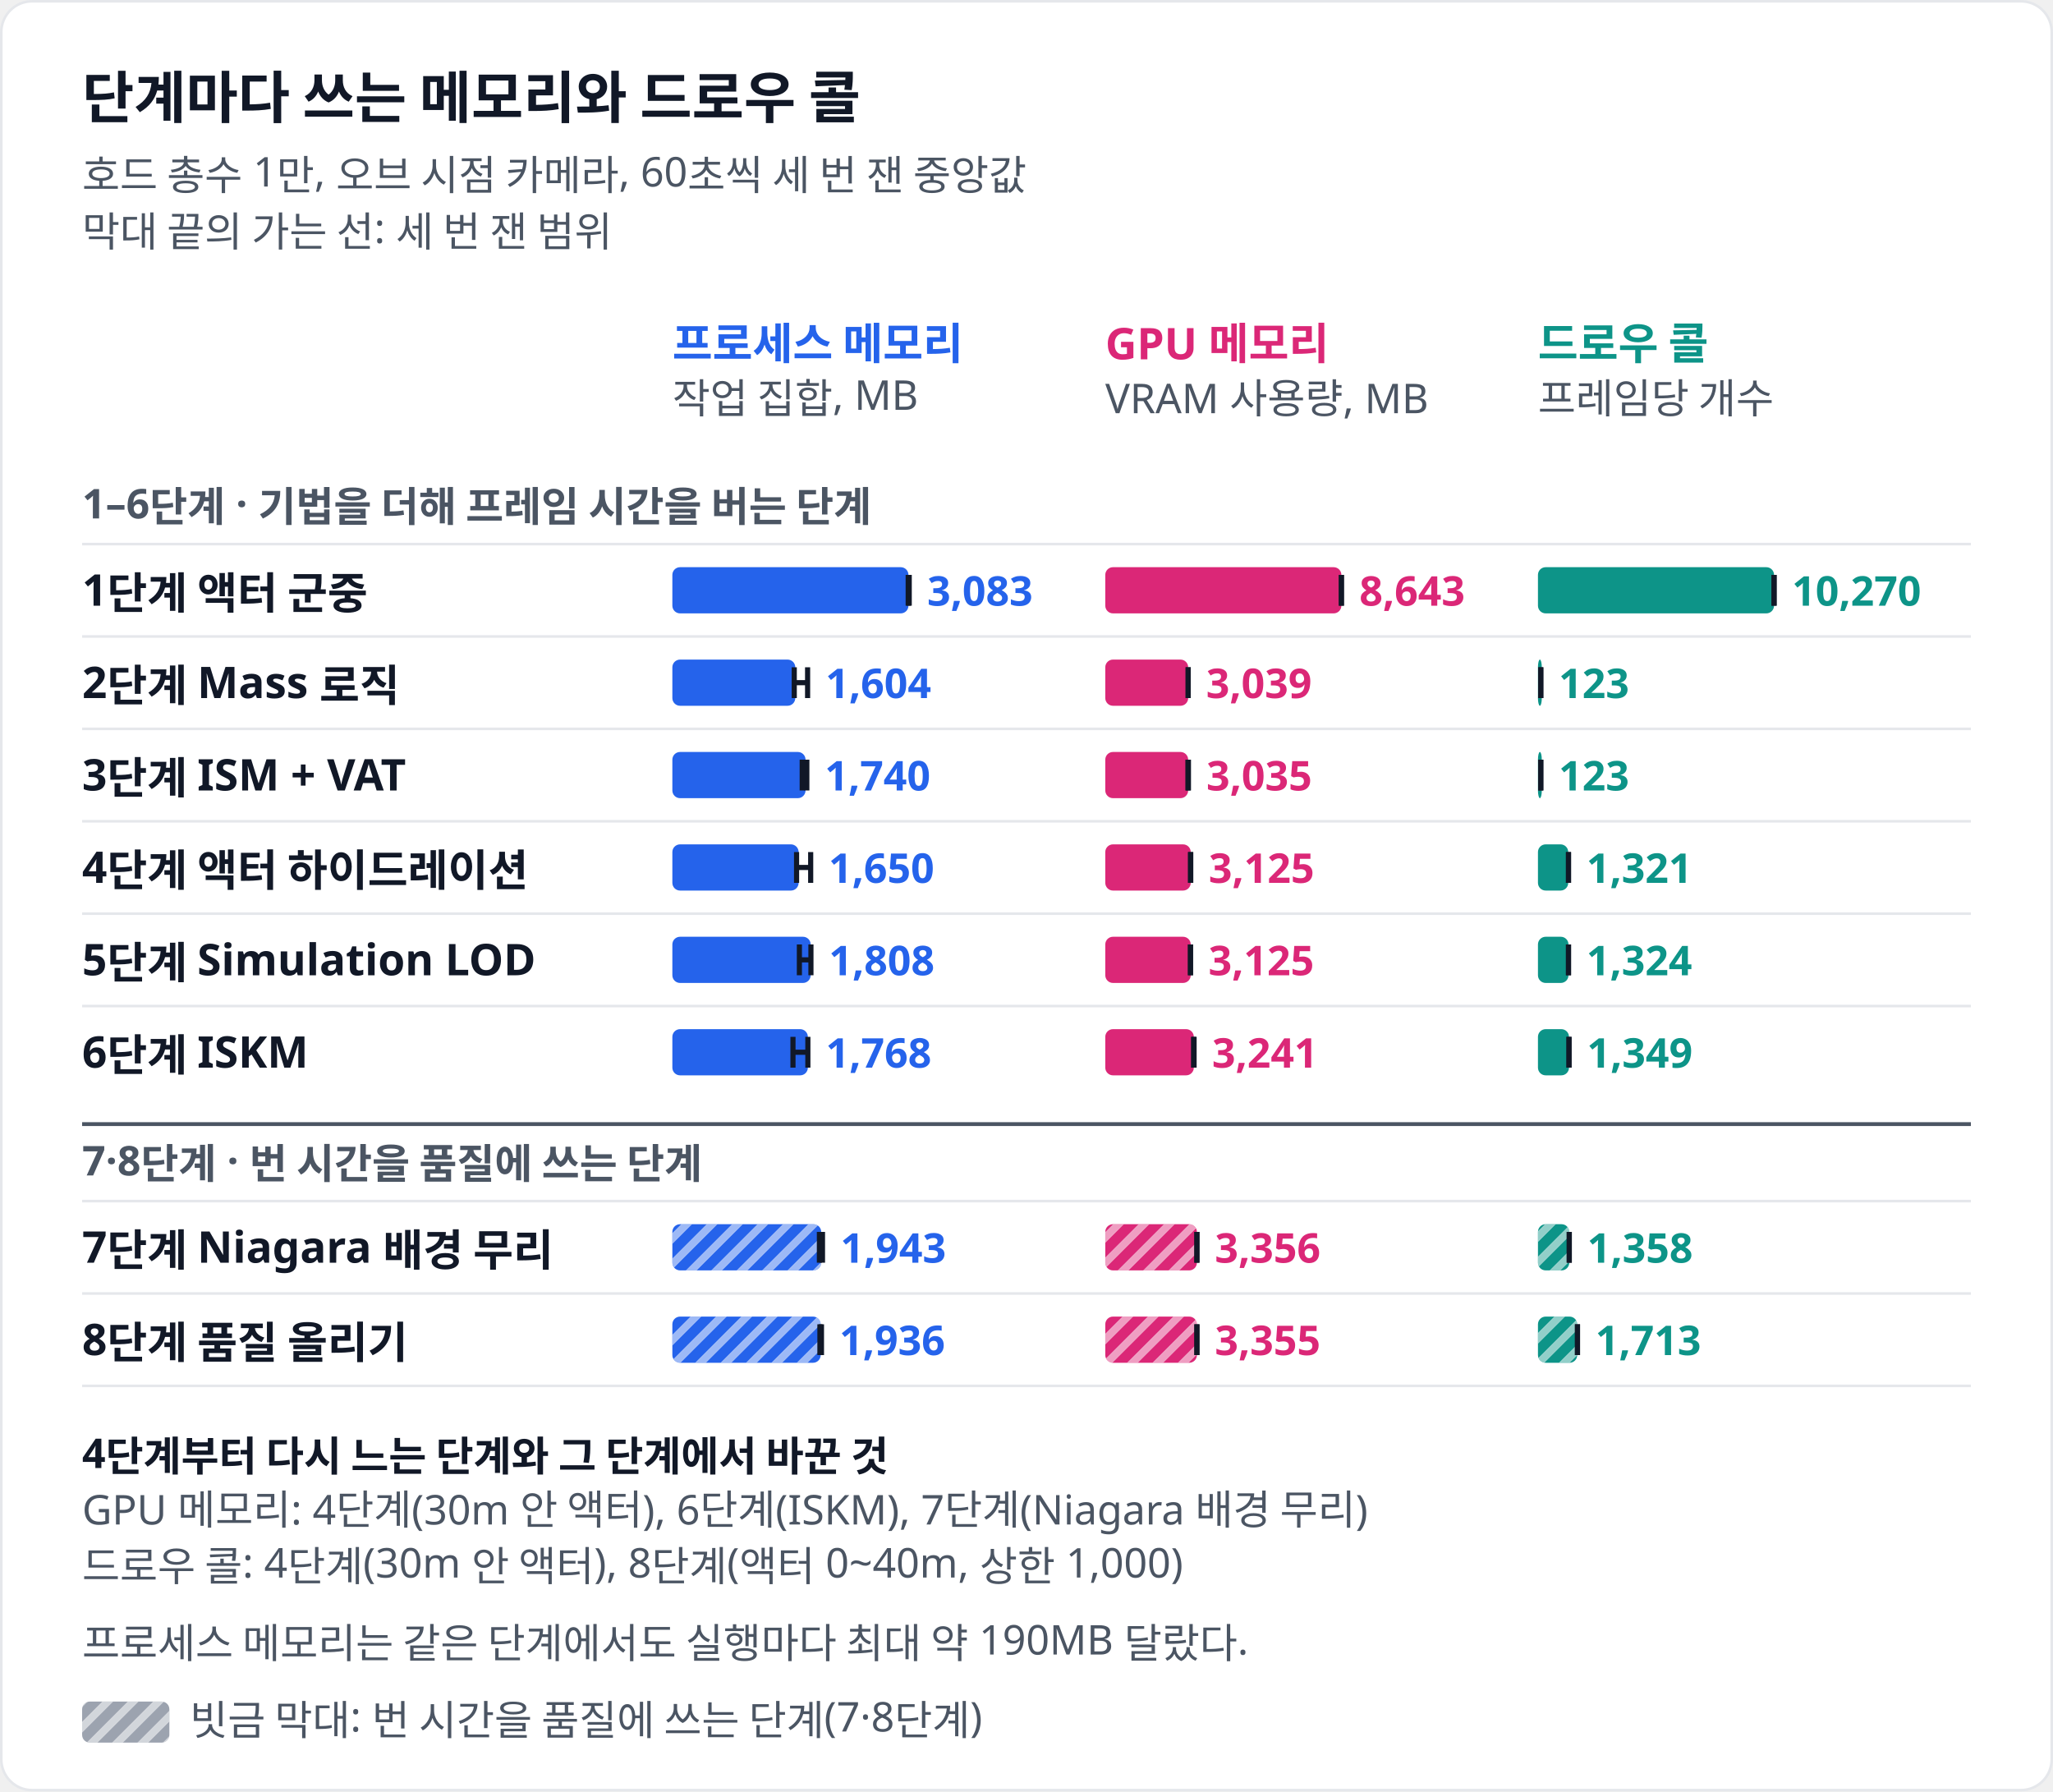
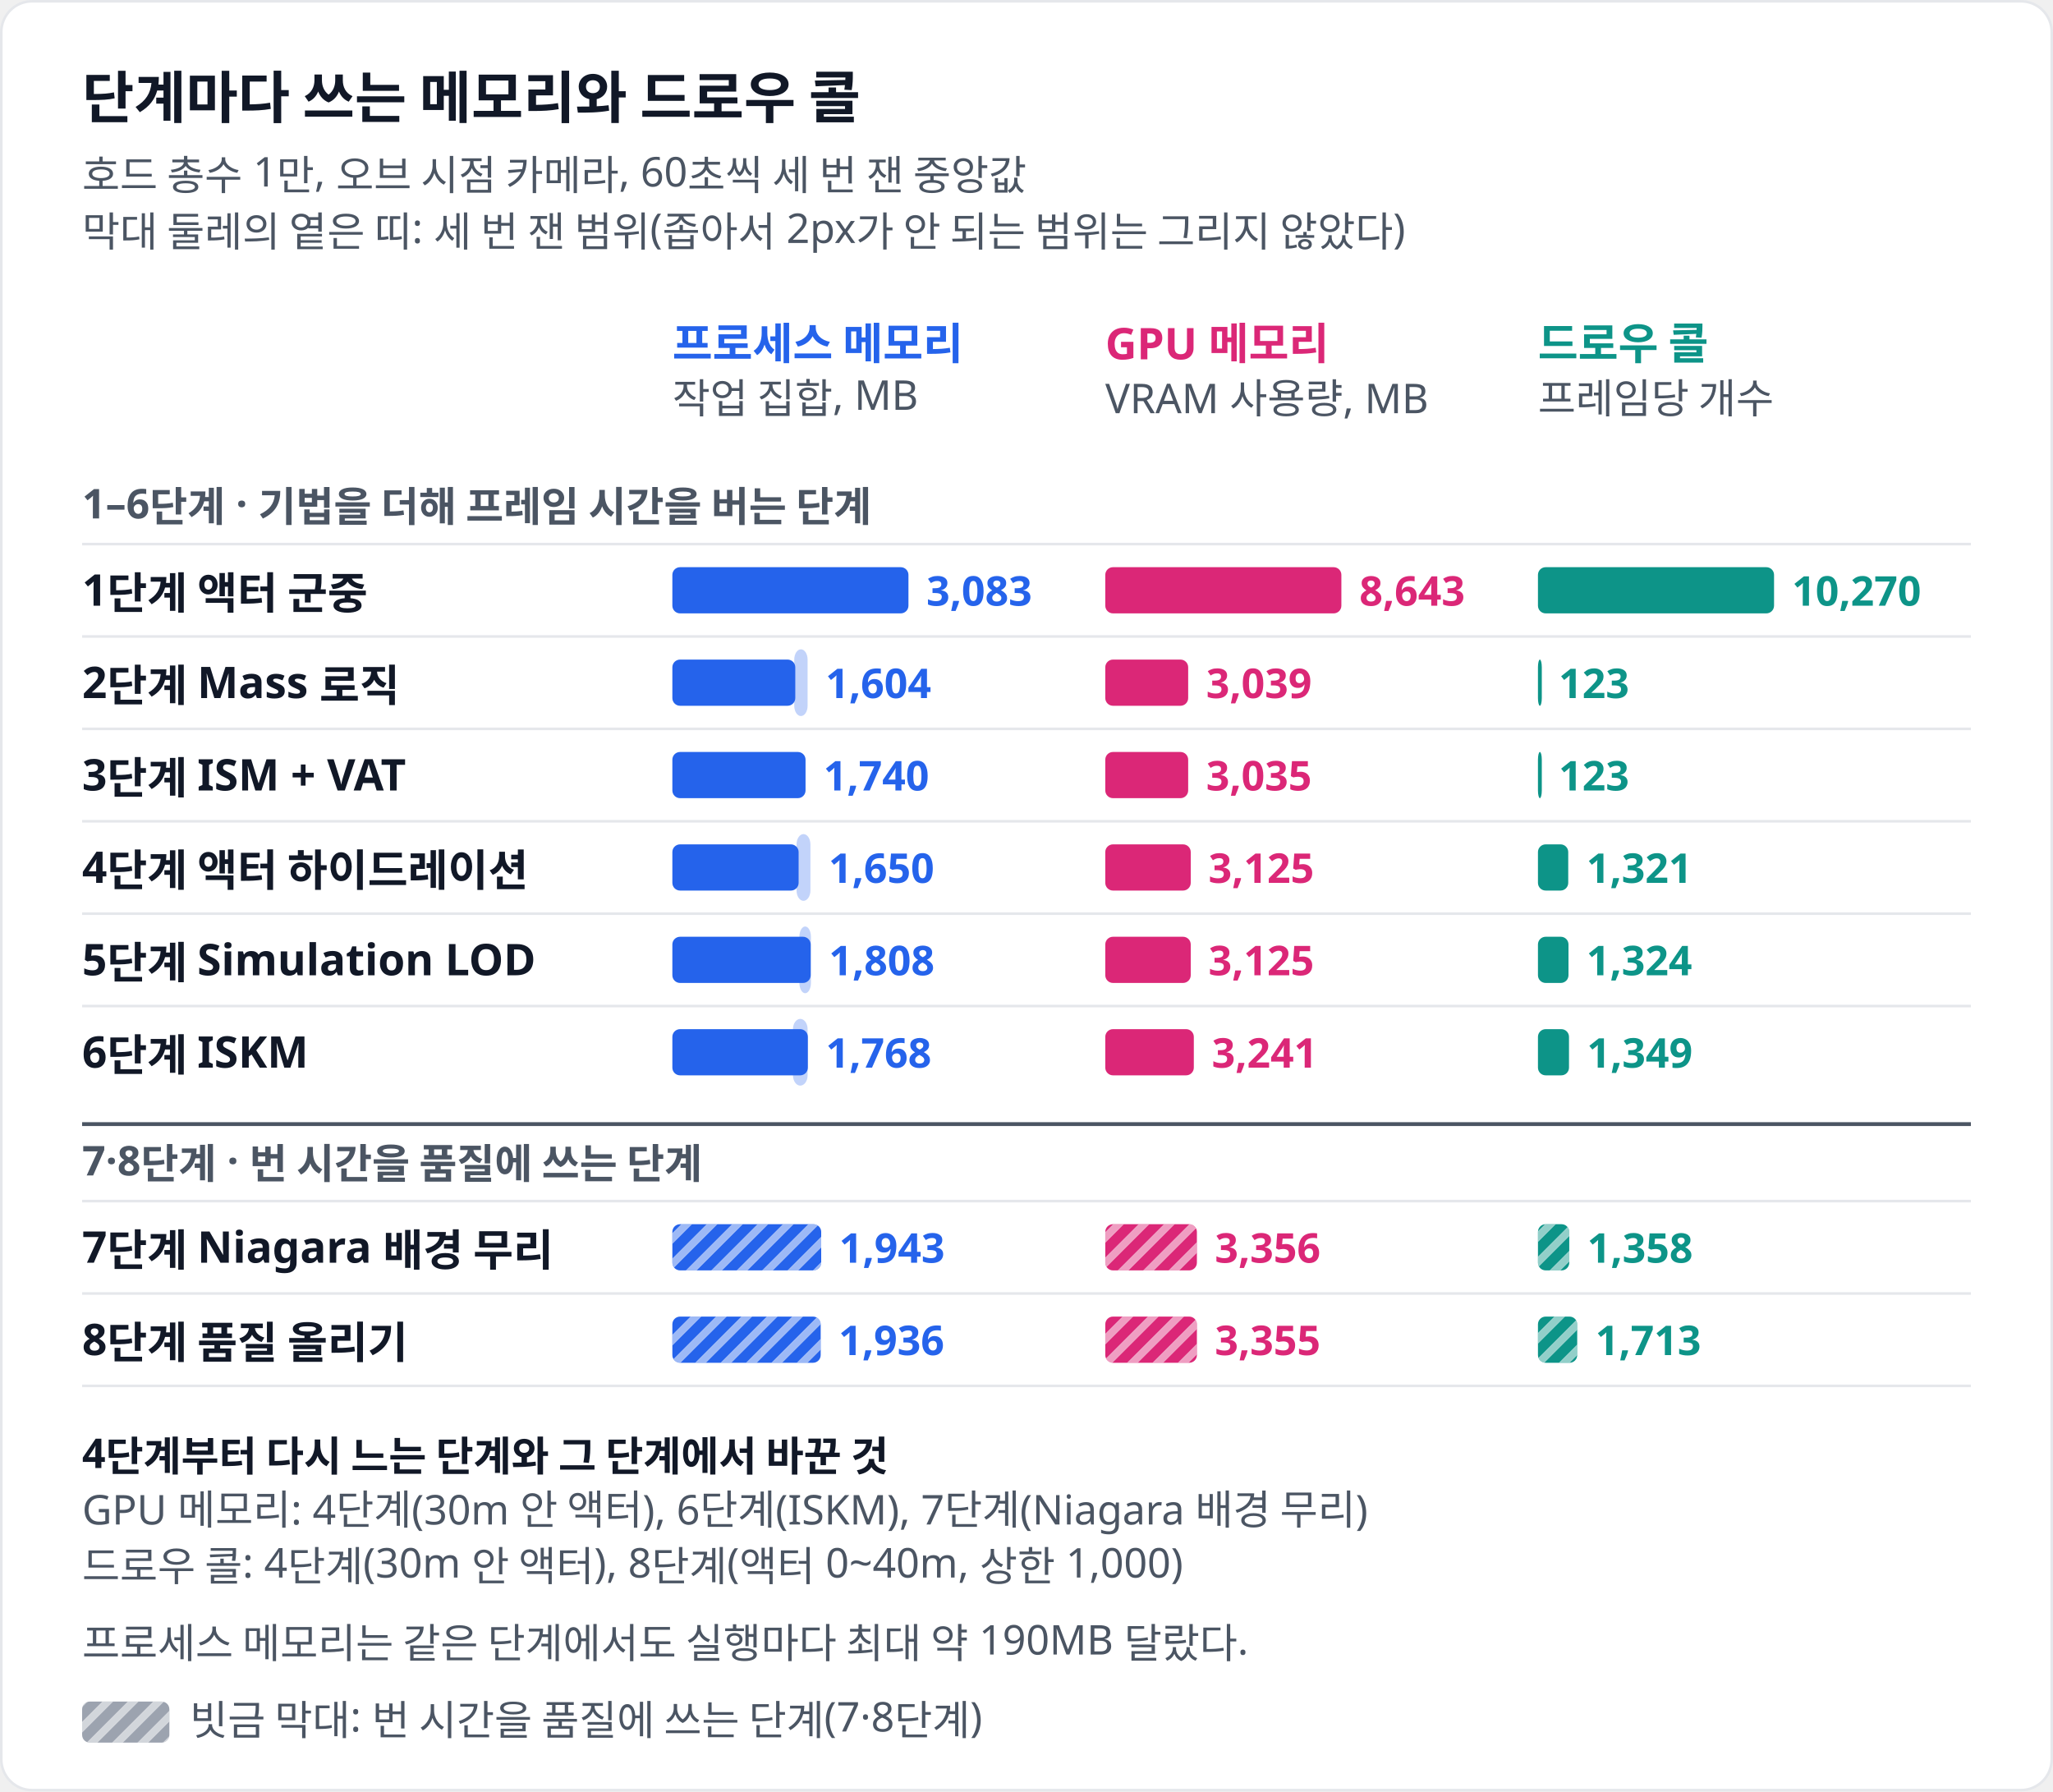
<svg xmlns="http://www.w3.org/2000/svg" width="800" height="698" viewBox="0 0 800 698" font-family="Malgun Gothic, Apple SD Gothic Neo, Noto Sans KR, Segoe UI, sans-serif" font-size="16" fill="#111827">
  <rect x="0.5" y="0.5" width="799" height="697" rx="12" fill="#ffffff" stroke="#e5e7eb" />
  <defs>
    <pattern id="spend" patternUnits="userSpaceOnUse" width="7" height="7" patternTransform="rotate(45)">
      <rect width="3" height="7" fill="#ffffff" fill-opacity="0.55" />
    </pattern>
  </defs>
  <text x="32" y="46" font-size="22" font-weight="700">단계마다 쓰는 메모리와 드로우 콜</text>
  <text x="32" y="74" font-size="16" fill="#4b5563">호드 총수 1만, 오브 시점 카메라, 60초씩 세 번 잰 중앙값</text>
-   <text x="32" y="96" font-size="16" fill="#4b5563">막대 끝의 가는 선: 세 번 잰 범위</text>
+   <text x="32" y="96" font-size="16" fill="#4b5563">막대 둘레의 옅은 띠: 세 번 잰 범위(좁아서 2px가 안 되는 범위는 그리지 않았다)</text>
  <text x="262.0" y="140" font-size="17" font-weight="700" fill="#2563eb">프로세스 메모리</text>
  <text x="262.0" y="161" font-size="16" fill="#4b5563">작업 집합, MB</text>
  <text x="430.7" y="140" font-size="17" font-weight="700" fill="#db2777">GPU 메모리</text>
  <text x="430.7" y="161" font-size="16" fill="#4b5563">VRAM 사용량, MB</text>
  <text x="599.3" y="140" font-size="17" font-weight="700" fill="#0d9488">드로우 콜</text>
  <text x="599.3" y="161" font-size="16" fill="#4b5563">프레임당 개수</text>
  <text x="32" y="202" font-size="16" font-weight="700" fill="#4b5563">1–6단계 · 기법을 더해 프레임 시간을 버는 단계</text>
  <line x1="32" y1="212" x2="768" y2="212" stroke="#e5e7eb" />
  <text x="32" y="236" font-size="17" font-weight="700">1단계 액터 군중</text>
  <rect x="262.0" y="221" width="92.0" height="18" rx="3" fill="#2563eb" />
-   <line x1="353.9" y1="230.0" x2="354.3" y2="230.0" stroke="#111827" stroke-width="2" />
-   <line x1="353.9" y1="224" x2="353.9" y2="236" stroke="#111827" stroke-width="2" />
-   <line x1="354.3" y1="224" x2="354.3" y2="236" stroke="#111827" stroke-width="2" />
-   <text x="361.3" y="236" font-size="16" font-weight="700" fill="#2563eb">3,083</text>
+   <text x="361.0" y="236" font-size="16" font-weight="700" fill="#2563eb">3,083</text>
  <rect x="430.7" y="221" width="92.0" height="18" rx="3" fill="#db2777" />
-   <line x1="522.7" y1="230.0" x2="522.7" y2="230.0" stroke="#111827" stroke-width="2" />
-   <line x1="522.7" y1="224" x2="522.7" y2="236" stroke="#111827" stroke-width="2" />
-   <line x1="522.7" y1="224" x2="522.7" y2="236" stroke="#111827" stroke-width="2" />
  <text x="529.7" y="236" font-size="16" font-weight="700" fill="#db2777">8,643</text>
  <rect x="599.3" y="221" width="92.0" height="18" rx="3" fill="#0d9488" />
-   <line x1="691.3" y1="230.0" x2="691.3" y2="230.0" stroke="#111827" stroke-width="2" />
-   <line x1="691.3" y1="224" x2="691.3" y2="236" stroke="#111827" stroke-width="2" />
-   <line x1="691.3" y1="224" x2="691.3" y2="236" stroke="#111827" stroke-width="2" />
  <text x="698.3" y="236" font-size="16" font-weight="700" fill="#0d9488">10,270</text>
  <line x1="32" y1="248" x2="768" y2="248" stroke="#e5e7eb" />
  <text x="32" y="272" font-size="17" font-weight="700">2단계 Mass 로직</text>
+   <rect x="309.5" y="253" width="5.2" height="26" rx="4" fill="#2563eb" fill-opacity="0.28" />
  <rect x="262.0" y="257" width="47.9" height="18" rx="3" fill="#2563eb" />
-   <line x1="309.5" y1="266.0" x2="314.7" y2="266.0" stroke="#111827" stroke-width="2" />
-   <line x1="309.5" y1="260" x2="309.5" y2="272" stroke="#111827" stroke-width="2" />
-   <line x1="314.7" y1="260" x2="314.7" y2="272" stroke="#111827" stroke-width="2" />
  <text x="321.7" y="272" font-size="16" font-weight="700" fill="#2563eb">1,604</text>
  <rect x="430.7" y="257" width="32.3" height="18" rx="3" fill="#db2777" />
-   <line x1="463.0" y1="266.0" x2="463.0" y2="266.0" stroke="#111827" stroke-width="2" />
-   <line x1="463.0" y1="260" x2="463.0" y2="272" stroke="#111827" stroke-width="2" />
-   <line x1="463.0" y1="260" x2="463.0" y2="272" stroke="#111827" stroke-width="2" />
  <text x="470.0" y="272" font-size="16" font-weight="700" fill="#db2777">3,039</text>
  <rect x="599.3" y="257" width="1.5" height="18" rx="3" fill="#0d9488" />
-   <line x1="600.4" y1="266.0" x2="600.4" y2="266.0" stroke="#111827" stroke-width="2" />
-   <line x1="600.4" y1="260" x2="600.4" y2="272" stroke="#111827" stroke-width="2" />
-   <line x1="600.4" y1="260" x2="600.4" y2="272" stroke="#111827" stroke-width="2" />
  <text x="607.4" y="272" font-size="16" font-weight="700" fill="#0d9488">123</text>
  <line x1="32" y1="284" x2="768" y2="284" stroke="#e5e7eb" />
  <text x="32" y="308" font-size="17" font-weight="700">3단계 ISM + VAT</text>
  <rect x="262.0" y="293" width="51.9" height="18" rx="3" fill="#2563eb" />
-   <line x1="312.6" y1="302.0" x2="314.4" y2="302.0" stroke="#111827" stroke-width="2" />
-   <line x1="312.6" y1="296" x2="312.6" y2="308" stroke="#111827" stroke-width="2" />
-   <line x1="314.4" y1="296" x2="314.4" y2="308" stroke="#111827" stroke-width="2" />
-   <text x="321.4" y="308" font-size="16" font-weight="700" fill="#2563eb">1,740</text>
+   <text x="320.9" y="308" font-size="16" font-weight="700" fill="#2563eb">1,740</text>
  <rect x="430.7" y="293" width="32.3" height="18" rx="3" fill="#db2777" />
-   <line x1="462.9" y1="302.0" x2="463.1" y2="302.0" stroke="#111827" stroke-width="2" />
-   <line x1="462.9" y1="296" x2="462.9" y2="308" stroke="#111827" stroke-width="2" />
-   <line x1="463.1" y1="296" x2="463.1" y2="308" stroke="#111827" stroke-width="2" />
-   <text x="470.1" y="308" font-size="16" font-weight="700" fill="#db2777">3,035</text>
+   <text x="470.0" y="308" font-size="16" font-weight="700" fill="#db2777">3,035</text>
  <rect x="599.3" y="293" width="1.5" height="18" rx="3" fill="#0d9488" />
-   <line x1="600.4" y1="302.0" x2="600.4" y2="302.0" stroke="#111827" stroke-width="2" />
-   <line x1="600.4" y1="296" x2="600.4" y2="308" stroke="#111827" stroke-width="2" />
-   <line x1="600.4" y1="296" x2="600.4" y2="308" stroke="#111827" stroke-width="2" />
  <text x="607.4" y="308" font-size="16" font-weight="700" fill="#0d9488">123</text>
  <line x1="32" y1="320" x2="768" y2="320" stroke="#e5e7eb" />
  <text x="32" y="344" font-size="17" font-weight="700">4단계 액터 하이드레이션</text>
+   <rect x="310.4" y="325" width="5.4" height="26" rx="4" fill="#2563eb" fill-opacity="0.28" />
  <rect x="262.0" y="329" width="49.2" height="18" rx="3" fill="#2563eb" />
-   <line x1="310.4" y1="338.0" x2="315.9" y2="338.0" stroke="#111827" stroke-width="2" />
-   <line x1="310.4" y1="332" x2="310.4" y2="344" stroke="#111827" stroke-width="2" />
-   <line x1="315.9" y1="332" x2="315.9" y2="344" stroke="#111827" stroke-width="2" />
  <text x="322.9" y="344" font-size="16" font-weight="700" fill="#2563eb">1,650</text>
  <rect x="430.7" y="329" width="33.3" height="18" rx="3" fill="#db2777" />
-   <line x1="463.9" y1="338.0" x2="464.0" y2="338.0" stroke="#111827" stroke-width="2" />
-   <line x1="463.9" y1="332" x2="463.9" y2="344" stroke="#111827" stroke-width="2" />
-   <line x1="464.0" y1="332" x2="464.0" y2="344" stroke="#111827" stroke-width="2" />
-   <text x="471.0" y="344" font-size="16" font-weight="700" fill="#db2777">3,125</text>
+   <text x="470.9" y="344" font-size="16" font-weight="700" fill="#db2777">3,125</text>
  <rect x="599.3" y="329" width="11.8" height="18" rx="3" fill="#0d9488" />
-   <line x1="611.2" y1="338.0" x2="611.2" y2="338.0" stroke="#111827" stroke-width="2" />
-   <line x1="611.2" y1="332" x2="611.2" y2="344" stroke="#111827" stroke-width="2" />
-   <line x1="611.2" y1="332" x2="611.2" y2="344" stroke="#111827" stroke-width="2" />
  <text x="618.2" y="344" font-size="16" font-weight="700" fill="#0d9488">1,321</text>
  <line x1="32" y1="356" x2="768" y2="356" stroke="#e5e7eb" />
  <text x="32" y="380" font-size="17" font-weight="700">5단계 Simulation LOD</text>
+   <rect x="311.5" y="361" width="4.5" height="26" rx="4" fill="#2563eb" fill-opacity="0.28" />
  <rect x="262.0" y="365" width="53.9" height="18" rx="3" fill="#2563eb" />
-   <line x1="311.5" y1="374.0" x2="316.0" y2="374.0" stroke="#111827" stroke-width="2" />
-   <line x1="311.5" y1="368" x2="311.5" y2="380" stroke="#111827" stroke-width="2" />
-   <line x1="316.0" y1="368" x2="316.0" y2="380" stroke="#111827" stroke-width="2" />
  <text x="323.0" y="380" font-size="16" font-weight="700" fill="#2563eb">1,808</text>
  <rect x="430.7" y="365" width="33.3" height="18" rx="3" fill="#db2777" />
-   <line x1="463.9" y1="374.0" x2="463.9" y2="374.0" stroke="#111827" stroke-width="2" />
-   <line x1="463.9" y1="368" x2="463.9" y2="380" stroke="#111827" stroke-width="2" />
-   <line x1="463.9" y1="368" x2="463.9" y2="380" stroke="#111827" stroke-width="2" />
  <text x="470.9" y="380" font-size="16" font-weight="700" fill="#db2777">3,125</text>
  <rect x="599.3" y="365" width="11.9" height="18" rx="3" fill="#0d9488" />
-   <line x1="611.2" y1="374.0" x2="611.2" y2="374.0" stroke="#111827" stroke-width="2" />
-   <line x1="611.2" y1="368" x2="611.2" y2="380" stroke="#111827" stroke-width="2" />
-   <line x1="611.2" y1="368" x2="611.2" y2="380" stroke="#111827" stroke-width="2" />
  <text x="618.2" y="380" font-size="16" font-weight="700" fill="#0d9488">1,324</text>
  <line x1="32" y1="392" x2="768" y2="392" stroke="#e5e7eb" />
  <text x="32" y="416" font-size="17" font-weight="700">6단계 ISKM</text>
+   <rect x="309.0" y="397" width="5.7" height="26" rx="4" fill="#2563eb" fill-opacity="0.28" />
  <rect x="262.0" y="401" width="52.8" height="18" rx="3" fill="#2563eb" />
-   <line x1="309.0" y1="410.0" x2="314.8" y2="410.0" stroke="#111827" stroke-width="2" />
-   <line x1="309.0" y1="404" x2="309.0" y2="416" stroke="#111827" stroke-width="2" />
-   <line x1="314.8" y1="404" x2="314.8" y2="416" stroke="#111827" stroke-width="2" />
  <text x="321.8" y="416" font-size="16" font-weight="700" fill="#2563eb">1,768</text>
  <rect x="430.7" y="401" width="34.5" height="18" rx="3" fill="#db2777" />
-   <line x1="465.1" y1="410.0" x2="465.3" y2="410.0" stroke="#111827" stroke-width="2" />
-   <line x1="465.1" y1="404" x2="465.1" y2="416" stroke="#111827" stroke-width="2" />
-   <line x1="465.3" y1="404" x2="465.3" y2="416" stroke="#111827" stroke-width="2" />
-   <text x="472.3" y="416" font-size="16" font-weight="700" fill="#db2777">3,241</text>
+   <text x="472.2" y="416" font-size="16" font-weight="700" fill="#db2777">3,241</text>
  <rect x="599.3" y="401" width="12.1" height="18" rx="3" fill="#0d9488" />
-   <line x1="611.4" y1="410.0" x2="611.4" y2="410.0" stroke="#111827" stroke-width="2" />
-   <line x1="611.4" y1="404" x2="611.4" y2="416" stroke="#111827" stroke-width="2" />
-   <line x1="611.4" y1="404" x2="611.4" y2="416" stroke="#111827" stroke-width="2" />
  <text x="618.4" y="416" font-size="16" font-weight="700" fill="#0d9488">1,349</text>
  <line x1="32" y1="438" x2="768" y2="438" stroke="#4b5563" stroke-width="1.5" />
  <text x="32" y="458" font-size="16" font-weight="700" fill="#4b5563">7·8단계 · 번 시간을 품질에 쓰는 단계</text>
  <line x1="32" y1="468" x2="768" y2="468" stroke="#e5e7eb" />
  <text x="32" y="492" font-size="17" font-weight="700">7단계 Niagara 배경 무리</text>
  <rect x="262.0" y="477" width="58.0" height="18" rx="3" fill="#2563eb" />
  <rect x="262.0" y="477" width="58.0" height="18" rx="3" fill="url(#spend)" />
-   <line x1="319.3" y1="486.0" x2="320.5" y2="486.0" stroke="#111827" stroke-width="2" />
-   <line x1="319.3" y1="480" x2="319.3" y2="492" stroke="#111827" stroke-width="2" />
-   <line x1="320.5" y1="480" x2="320.5" y2="492" stroke="#111827" stroke-width="2" />
-   <text x="327.5" y="492" font-size="16" font-weight="700" fill="#2563eb">1,943</text>
+   <text x="327.0" y="492" font-size="16" font-weight="700" fill="#2563eb">1,943</text>
  <rect x="430.7" y="477" width="35.7" height="18" rx="3" fill="#db2777" />
  <rect x="430.7" y="477" width="35.7" height="18" rx="3" fill="url(#spend)" />
-   <line x1="466.4" y1="486.0" x2="466.4" y2="486.0" stroke="#111827" stroke-width="2" />
-   <line x1="466.4" y1="480" x2="466.4" y2="492" stroke="#111827" stroke-width="2" />
-   <line x1="466.4" y1="480" x2="466.4" y2="492" stroke="#111827" stroke-width="2" />
  <text x="473.4" y="492" font-size="16" font-weight="700" fill="#db2777">3,356</text>
  <rect x="599.3" y="477" width="12.2" height="18" rx="3" fill="#0d9488" />
  <rect x="599.3" y="477" width="12.2" height="18" rx="3" fill="url(#spend)" />
-   <line x1="611.5" y1="486.0" x2="611.5" y2="486.0" stroke="#111827" stroke-width="2" />
-   <line x1="611.5" y1="480" x2="611.5" y2="492" stroke="#111827" stroke-width="2" />
-   <line x1="611.5" y1="480" x2="611.5" y2="492" stroke="#111827" stroke-width="2" />
  <text x="618.5" y="492" font-size="16" font-weight="700" fill="#0d9488">1,358</text>
  <line x1="32" y1="504" x2="768" y2="504" stroke="#e5e7eb" />
  <text x="32" y="528" font-size="17" font-weight="700">8단계 품질 올리기</text>
  <rect x="262.0" y="513" width="57.8" height="18" rx="3" fill="#2563eb" />
  <rect x="262.0" y="513" width="57.8" height="18" rx="3" fill="url(#spend)" />
-   <line x1="319.5" y1="522.0" x2="320.1" y2="522.0" stroke="#111827" stroke-width="2" />
-   <line x1="319.5" y1="516" x2="319.5" y2="528" stroke="#111827" stroke-width="2" />
-   <line x1="320.1" y1="516" x2="320.1" y2="528" stroke="#111827" stroke-width="2" />
-   <text x="327.1" y="528" font-size="16" font-weight="700" fill="#2563eb">1,936</text>
+   <text x="326.8" y="528" font-size="16" font-weight="700" fill="#2563eb">1,936</text>
  <rect x="430.7" y="513" width="35.7" height="18" rx="3" fill="#db2777" />
  <rect x="430.7" y="513" width="35.7" height="18" rx="3" fill="url(#spend)" />
-   <line x1="466.4" y1="522.0" x2="466.4" y2="522.0" stroke="#111827" stroke-width="2" />
-   <line x1="466.4" y1="516" x2="466.4" y2="528" stroke="#111827" stroke-width="2" />
-   <line x1="466.4" y1="516" x2="466.4" y2="528" stroke="#111827" stroke-width="2" />
  <text x="473.4" y="528" font-size="16" font-weight="700" fill="#db2777">3,355</text>
  <rect x="599.3" y="513" width="15.3" height="18" rx="3" fill="#0d9488" />
  <rect x="599.3" y="513" width="15.3" height="18" rx="3" fill="url(#spend)" />
-   <line x1="614.7" y1="522.0" x2="614.7" y2="522.0" stroke="#111827" stroke-width="2" />
-   <line x1="614.7" y1="516" x2="614.7" y2="528" stroke="#111827" stroke-width="2" />
-   <line x1="614.7" y1="516" x2="614.7" y2="528" stroke="#111827" stroke-width="2" />
  <text x="621.7" y="528" font-size="16" font-weight="700" fill="#0d9488">1,713</text>
  <line x1="32" y1="540" x2="768" y2="540" stroke="#e5e7eb" />
  <text x="32" y="572" font-size="16" font-weight="700">4단계부터 다시 느는 단계와 그 단계에서 바꾼 것</text>
  <text x="32" y="594" font-size="16" fill="#4b5563">GPU 메모리: 4단계(30m 안 액터), 6단계(ISKM), 7단계(Niagara 배경 무리)</text>
  <text x="32" y="616" font-size="16" fill="#4b5563">드로우 콜: 4단계(30m 안 액터), 8단계(액터 0~40m, 상한 1,000)</text>
  <text x="32" y="646" font-size="16" fill="#4b5563">프로세스 메모리는 같은 단계에서도 실행마다 최대 약 190MB 달랐다.</text>
  <rect x="32" y="663" width="34" height="16" rx="3" fill="#9ca3af" />
  <rect x="32" y="663" width="34" height="16" rx="3" fill="url(#spend)" />
  <text x="74" y="676" font-size="16" fill="#4b5563">빗금 막대: 번 시간을 품질에 쓰는 단계(7·8단계)</text>
</svg>
